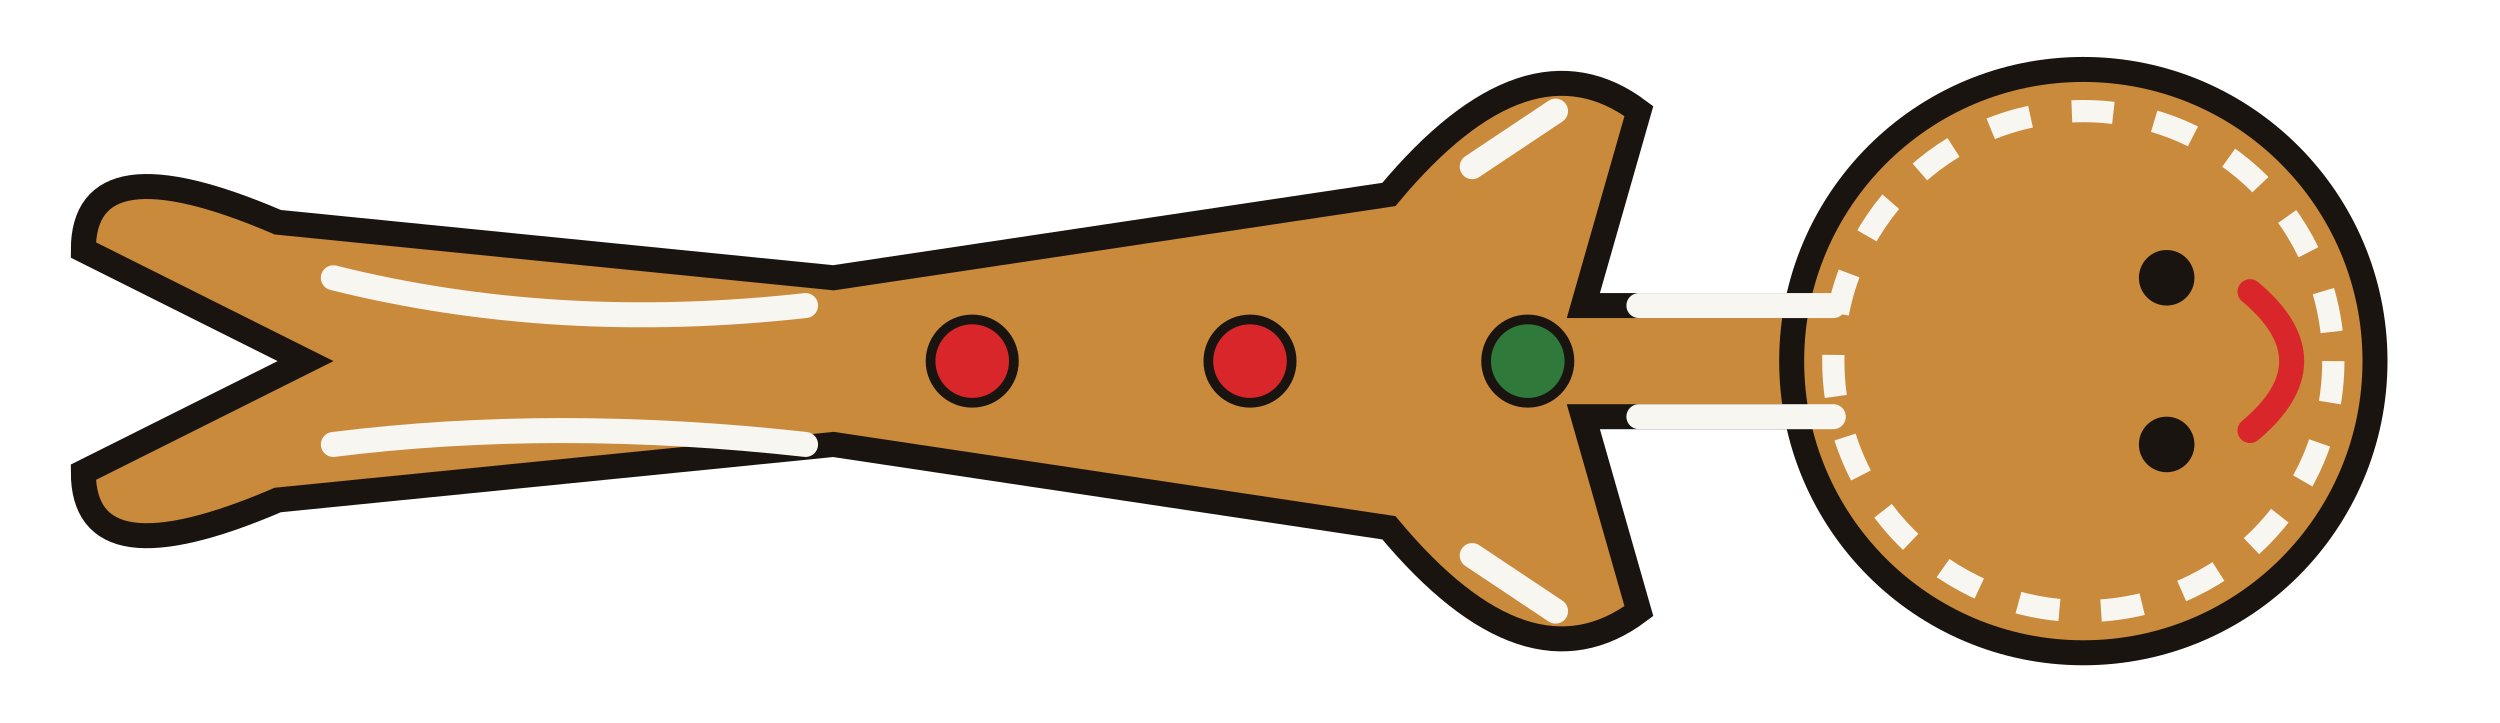
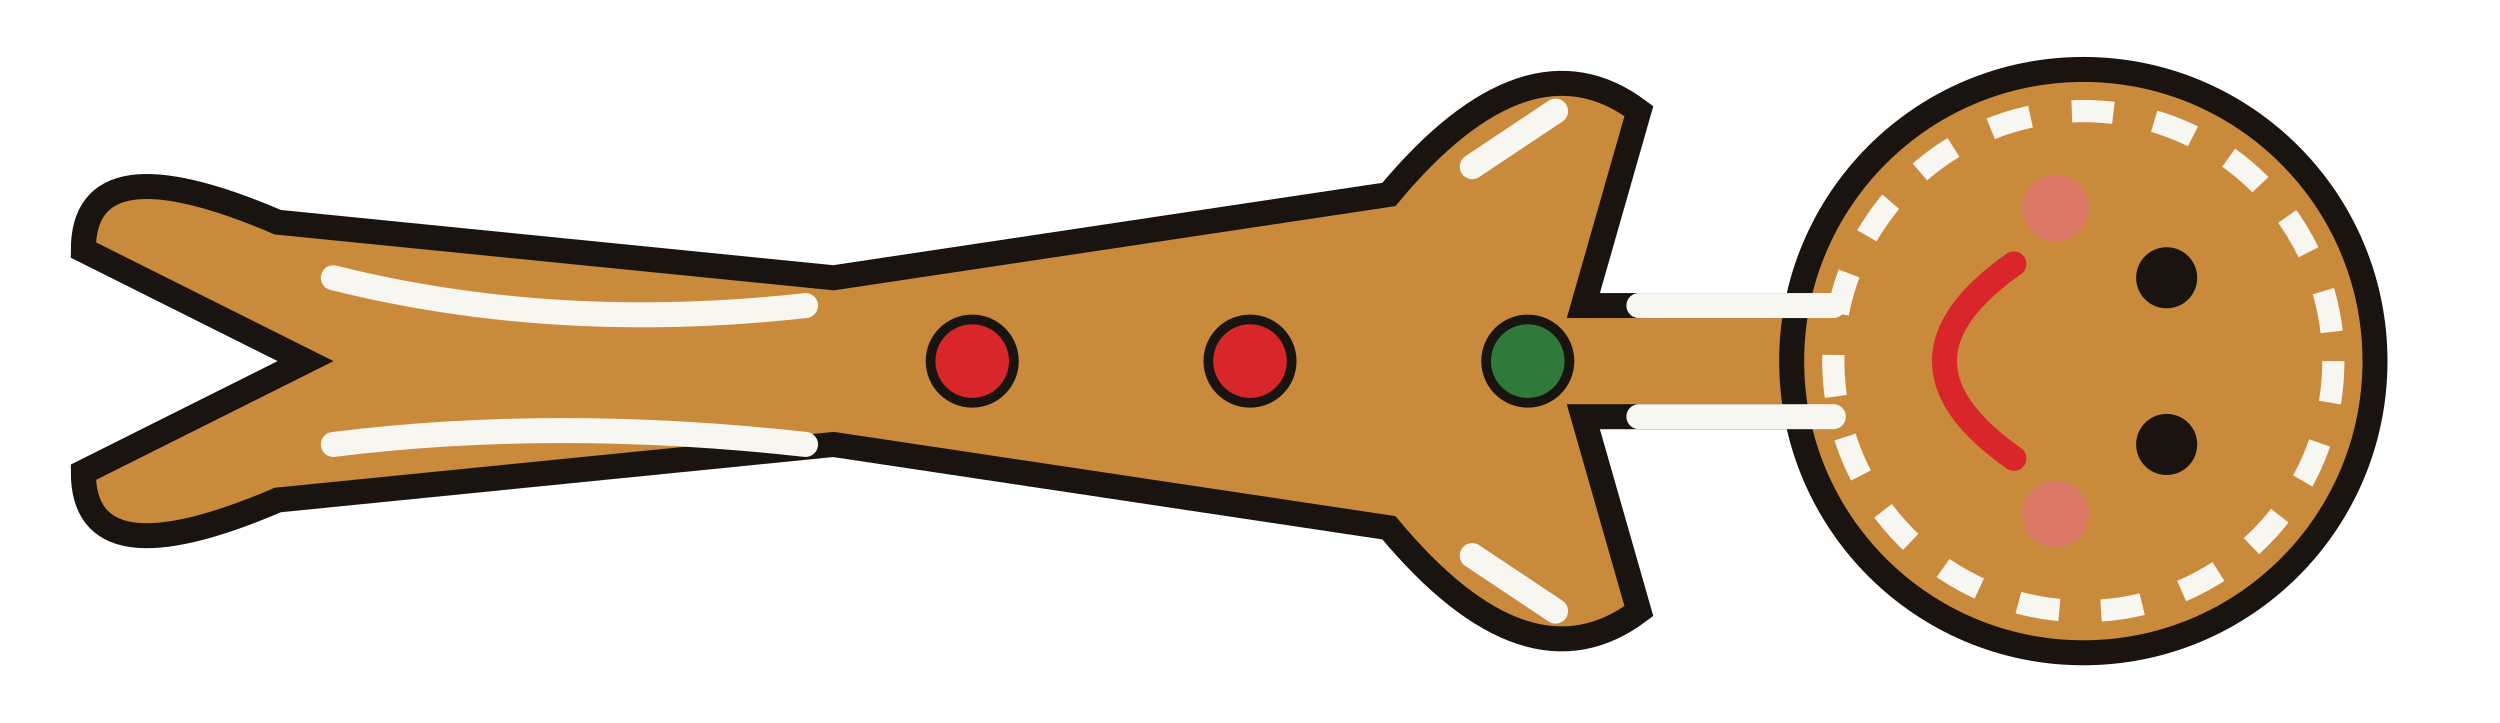
<svg xmlns="http://www.w3.org/2000/svg" width="180" height="52" viewBox="0 0 180 52">
  <path d="M20,16 Q6,10 6,18 L22,26 L6,34 Q6,42 20,36 L60,32 L100,38 Q110,50 118,44 L114,30 L130,30 Q140,30 140,26 Q140,22 130,22 L114,22 L118,8 Q110,2 100,14 L60,20 Z" fill="#c98a3c" stroke="#1a1410" stroke-width="1.8" />
  <circle cx="150" cy="26" r="21" fill="#c98a3c" stroke="#1a1410" stroke-width="1.8" />
  <circle cx="150" cy="26" r="18" fill="none" stroke="#f8f6f0" stroke-width="1.6" stroke-dasharray="3 3" />
-   <circle cx="156" cy="20" r="2" fill="#1a1410" />
-   <circle cx="156" cy="32" r="2" fill="#1a1410" />
-   <path d="M162,21 Q168,26 162,31" fill="none" stroke="#d8262a" stroke-width="1.8" stroke-linecap="round" />
+   <circle cx="156" cy="20" r="2.2" fill="#1a1410" />
+   <circle cx="156" cy="32" r="2.2" fill="#1a1410" />
+   <g fill="#e86a80" opacity="0.6">
+     <circle cx="148" cy="15" r="2.4" />
+     <circle cx="148" cy="37" r="2.4" />
+   </g>
+   <path d="M145,19 Q135,26 145,33" fill="none" stroke="#d8262a" stroke-width="1.8" stroke-linecap="round" />
  <g fill="#d8262a" stroke="#1a1410" stroke-width="0.7">
    <circle cx="70" cy="26" r="3" />
    <circle cx="90" cy="26" r="3" />
  </g>
  <circle cx="110" cy="26" r="3" fill="#2f7a3a" stroke="#1a1410" stroke-width="0.7" />
  <g stroke="#f8f6f0" stroke-width="1.8" stroke-linecap="round" fill="none">
    <path d="M24,20 Q40,24 58,22" />
    <path d="M24,32 Q40,30 58,32" />
    <path d="M106,12 L112,8 M106,40 L112,44" />
    <path d="M118,22 L132,22 M118,30 L132,30" />
  </g>
</svg>
